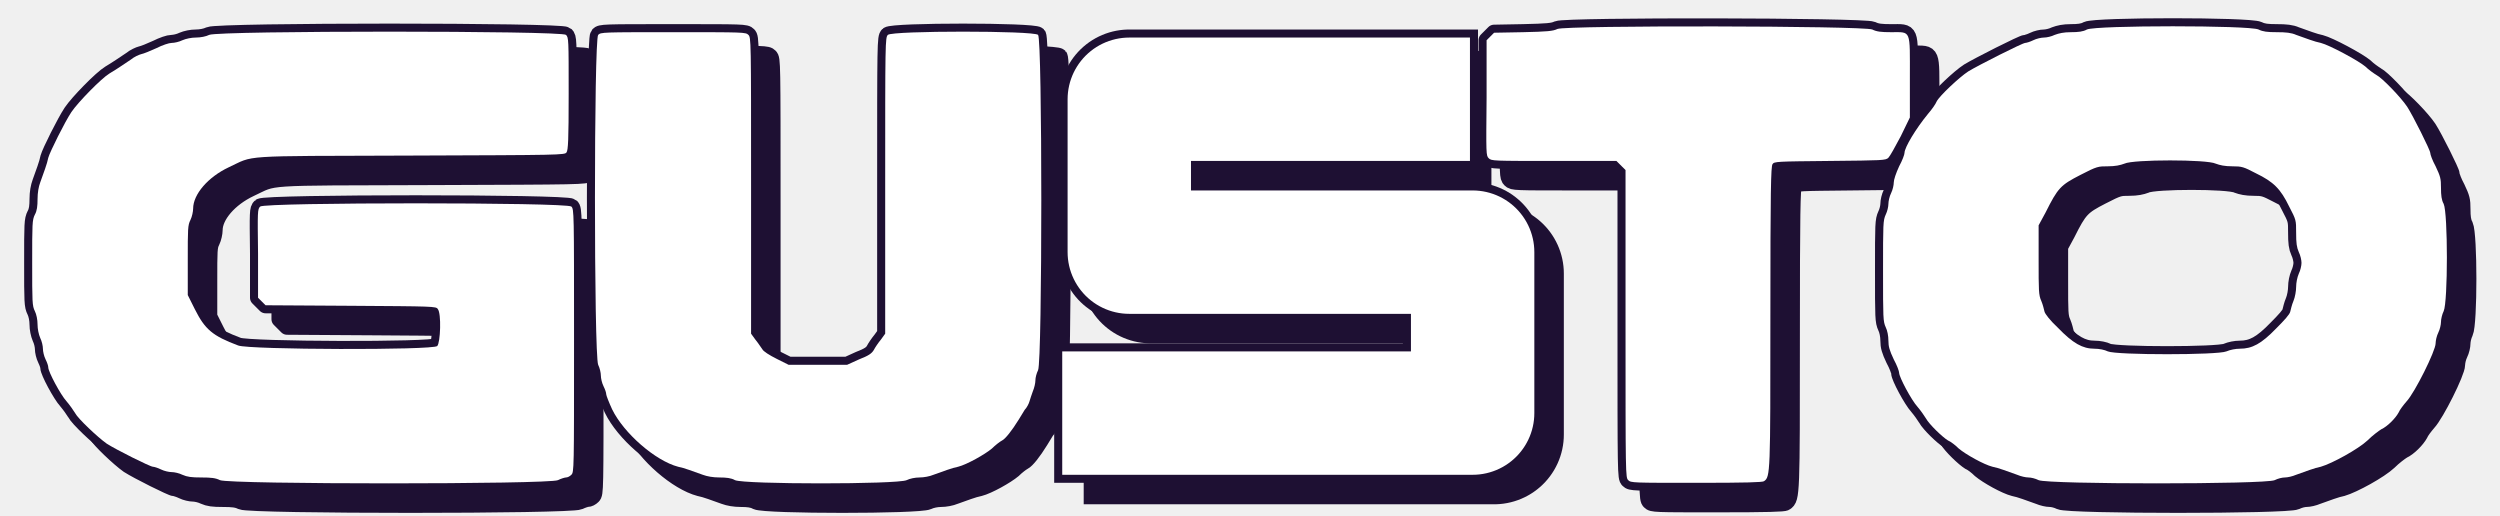
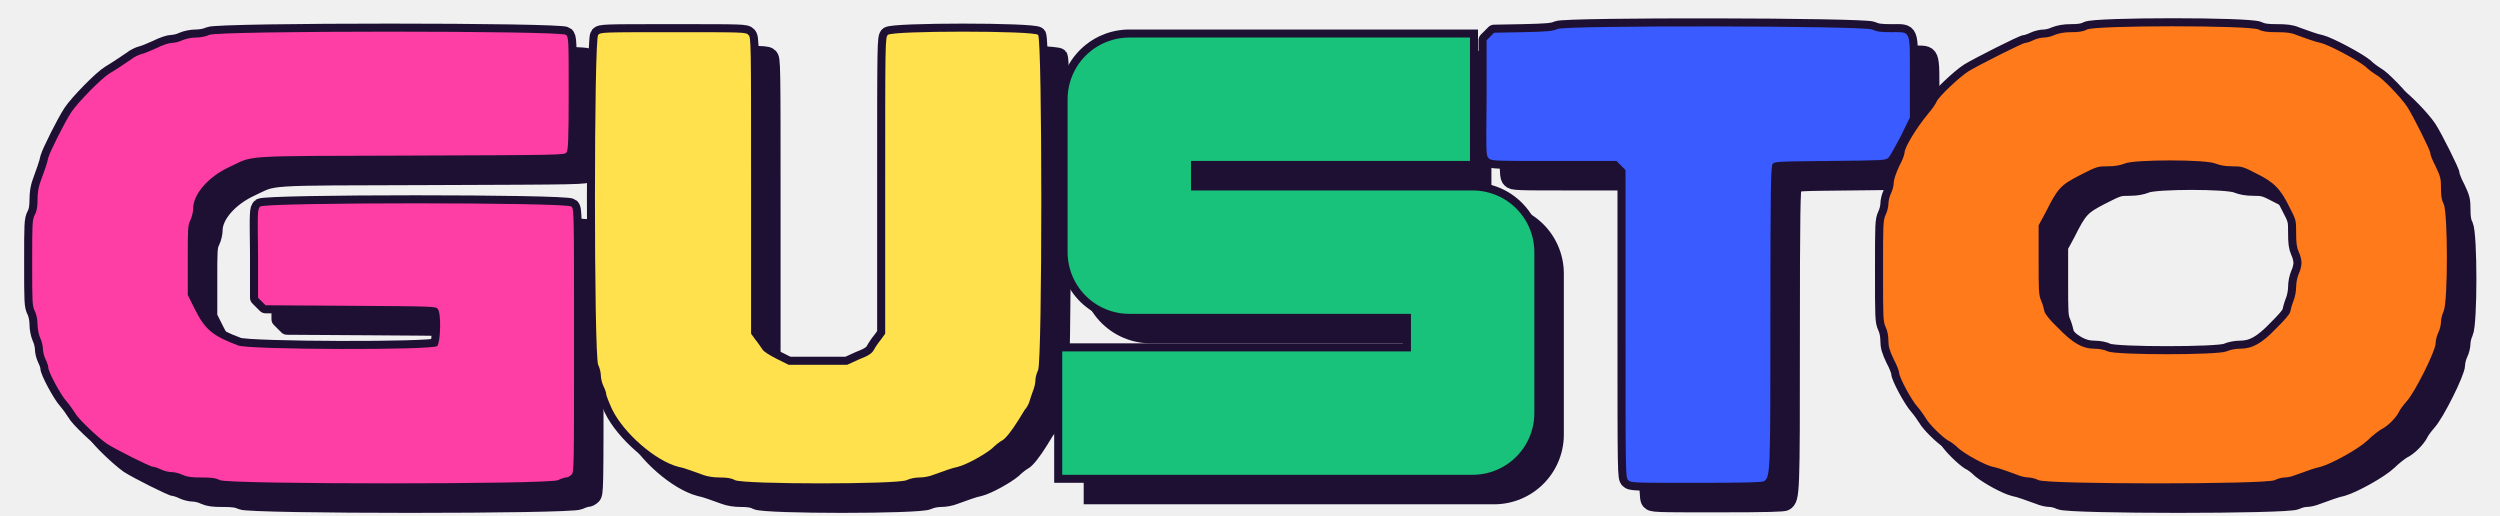
<svg xmlns="http://www.w3.org/2000/svg" viewBox="44 222 466 96" role="img" aria-label="Gusto">
  <g transform="translate(4 4)" fill="#1E1033">
    <path stroke="#1E1033" stroke-width="3" stroke-linejoin="round" d="M85.0 311.5C84.2 311.1 83.4 311.0 81.5 311.0C79.7 311.0 78.9 310.9 78.0 310.5C77.4 310.2 76.5 310.0 76.0 310.0C75.5 310.0 74.6 309.8 74.0 309.5C73.4 309.2 72.7 309.0 72.5 309.0C72.0 309.0 65.6 305.8 63.9 304.7C62.2 303.5 58.5 300.0 58.0 299.0C57.7 298.5 57.0 297.5 56.4 296.8C55.3 295.6 53.0 291.3 53.0 290.5C53.0 290.2 52.8 289.6 52.5 289.0C52.2 288.4 52.0 287.5 52.0 287.0C52.0 286.5 51.8 285.6 51.5 285.0C51.2 284.3 51.0 283.3 51.0 282.5C51.0 281.6 50.8 280.6 50.5 280.0C50.0 279.0 50.0 278.3 50.0 271.0C50.0 263.7 50.0 263.0 50.5 262.0C50.9 261.3 51.0 260.4 51.0 259.1C51.0 257.9 51.2 256.8 51.5 256.0C52.1 254.3 52.8 252.5 53.0 251.4C53.3 250.3 56.1 244.7 57.3 242.9C58.5 241.1 62.9 236.6 64.4 235.7C65.9 234.8 66.9 234.1 68.4 233.1C69.0 232.6 69.9 232.2 70.3 232.1C70.8 232.0 72.0 231.5 73.1 231.0C74.3 230.4 75.5 230.0 76.0 230.0C76.5 230.0 77.4 229.8 78.0 229.5C78.7 229.2 79.7 229.0 80.5 229.0C81.4 229.0 82.4 228.8 83.0 228.5C84.8 227.7 148.7 227.7 149.5 228.5C150.0 229.0 150.0 229.3 150.0 239.5C150.0 248.1 149.9 250.0 149.6 250.4C149.3 250.9 148.6 250.9 120.5 251.0C87.9 251.1 91.6 250.9 86.6 253.2C82.8 255.0 80.0 258.2 80.0 260.9C80.0 261.4 79.8 262.4 79.5 263.0C79.0 264.0 79.0 264.6 79.0 270.5L79.0 277.0L80.3 279.6C82.2 283.4 83.6 284.6 88.4 286.4C90.4 287.2 124.7 287.3 125.5 286.5C126.1 285.9 126.3 280.4 125.6 279.6C125.3 279.1 124.8 279.1 109.4 279.0L93.5 278.9L92.8 278.2L92.1 277.5L92.1 269.3C92.0 261.3 92.0 261.0 92.5 260.5C93.3 259.7 149.7 259.7 150.5 260.5C151.0 261.0 151.0 261.3 151.0 285.5C151.0 309.7 151.0 310.0 150.5 310.5C150.2 310.8 149.8 311.0 149.5 311.0C149.3 311.0 148.6 311.2 148.0 311.5C146.3 312.3 86.7 312.3 85.0 311.5ZM181.0 311.5C180.3 311.1 179.4 311.0 178.1 311.0C176.9 311.0 175.8 310.8 175.0 310.5C173.3 309.9 171.5 309.2 170.4 309.0C166.2 307.9 160.3 302.8 158.1 298.3C157.5 297.0 157.0 295.7 157.0 295.5C157.0 295.2 156.8 294.6 156.5 294.0C156.2 293.4 156.0 292.5 156.0 292.0C156.0 291.5 155.8 290.6 155.5 290.0C154.7 288.2 154.7 229.3 155.5 228.5C156.0 228.0 156.3 228.0 169.5 228.0C182.7 228.0 183.0 228.0 183.5 228.5C184.0 229.0 184.0 229.3 184.0 256.6L184.0 284.2L184.8 285.3C185.3 285.9 185.8 286.7 186.1 287.1C186.3 287.5 187.4 288.2 188.8 288.9L191.0 290.0L196.4 290.0L201.9 290.0L204.1 289.0C205.9 288.3 206.5 287.9 206.9 287.2C207.1 286.8 207.7 285.9 208.2 285.3L209.0 284.2L209.0 256.6C209.0 229.7 209.0 229.0 209.5 228.5C210.3 227.7 236.7 227.7 237.5 228.5C238.3 229.3 238.3 289.2 237.5 291.0C237.2 291.6 237.0 292.4 237.0 292.9C237.0 293.4 236.8 294.3 236.5 295.0C236.3 295.6 236.0 296.4 235.9 296.8C235.8 297.2 235.4 298.0 235.0 298.4C234.7 298.9 234.2 299.7 233.9 300.2C232.6 302.3 231.4 303.8 230.8 304.1C230.4 304.3 229.5 305.0 228.9 305.6C227.6 306.7 224.2 308.6 222.6 309.0C221.5 309.2 219.7 309.9 218.0 310.5C217.3 310.8 216.2 311.0 215.4 311.0C214.6 311.0 213.6 311.2 213.0 311.5C211.3 312.3 182.7 312.3 181.0 311.5ZM347.5 311.5C347.0 311.0 347.0 310.7 347.0 282.3L347.0 253.7L346.1 252.8L345.3 252.0L333.6 252.0C322.3 252.0 322.0 252.0 321.5 251.5C321.0 251.0 321.0 250.8 321.1 240.2L321.1 229.5L321.8 228.8L322.5 228.1L327.9 228.0C332.4 227.9 333.5 227.8 334.3 227.4C335.9 226.7 391.4 226.8 393.0 227.5C393.8 227.9 394.6 228.0 396.5 228.0C400.3 228.0 400.0 227.4 400.0 236.5L400.0 243.9L398.3 247.4C397.3 249.3 396.3 251.1 396.0 251.4C395.5 251.9 395.0 251.9 385.1 252.0C375.2 252.1 374.7 252.1 374.4 252.6C374.1 253.0 374.0 257.3 374.0 280.9C374.0 310.3 374.0 310.9 372.8 311.7C372.5 311.9 369.6 312.0 360.2 312.0C348.3 312.0 348.0 312.0 347.5 311.5ZM424.0 311.5C423.4 311.2 422.6 311.0 422.1 311.0C421.6 311.0 420.7 310.8 420.0 310.5C418.3 309.9 416.5 309.2 415.4 309.0C413.8 308.6 410.4 306.7 409.1 305.6C408.5 305.0 407.6 304.3 407.1 304.1C406.1 303.5 403.6 301.1 403.0 300.0C402.7 299.5 402.0 298.5 401.4 297.8C400.3 296.6 398.0 292.3 398.0 291.5C398.0 291.2 397.6 290.1 397.0 289.0C396.2 287.3 396.0 286.6 396.0 285.5C396.0 284.6 395.8 283.6 395.5 283.0C395.0 281.9 395.0 281.3 395.0 272.5C395.0 263.7 395.0 263.1 395.5 262.0C395.8 261.4 396.0 260.5 396.0 260.0C396.0 259.5 396.2 258.6 396.5 258.0C396.8 257.4 397.0 256.5 397.0 256.0C397.0 255.5 397.4 254.3 398.0 253.0C398.6 251.9 399.0 250.8 399.0 250.5C399.0 249.5 401.1 246.0 403.4 243.2C404.1 242.4 404.8 241.4 405.0 240.9C405.5 239.9 409.2 236.4 410.9 235.3C412.7 234.2 421.0 230.0 421.5 230.0C421.7 230.0 422.4 229.8 423.0 229.5C423.6 229.2 424.5 229.0 425.0 229.0C425.5 229.0 426.4 228.8 427.0 228.5C427.8 228.2 428.7 228.0 430.0 228.0C431.4 228.0 432.3 227.9 433.0 227.5C434.7 226.7 463.3 226.7 465.0 227.5C465.8 227.9 466.6 228.0 468.4 228.0C470.1 228.0 471.1 228.1 472.0 228.5C473.7 229.1 475.5 229.8 476.6 230.0C478.2 230.4 483.6 233.3 484.9 234.4C485.5 235.0 486.5 235.7 487.0 236.0C488.0 236.5 491.5 240.1 492.7 241.9C493.8 243.6 497.0 250.0 497.0 250.5C497.0 250.8 497.4 251.9 498.0 253.0C498.9 254.9 499.0 255.3 499.0 257.0C499.0 258.4 499.1 259.3 499.5 260.0C500.3 261.7 500.3 278.3 499.5 280.0C499.2 280.6 499.0 281.5 499.0 282.0C499.0 282.5 498.8 283.4 498.5 284.0C498.2 284.6 498.0 285.5 498.0 286.0C498.0 287.4 494.1 295.2 492.6 296.8C492.0 297.5 491.3 298.4 491.1 298.9C490.5 300.0 489.0 301.5 487.9 302.0C487.4 302.3 486.2 303.2 485.3 304.1C483.6 305.7 478.7 308.4 476.6 309.0C475.5 309.2 473.7 309.9 472.0 310.5C471.3 310.8 470.4 311.0 469.9 311.0C469.4 311.0 468.6 311.2 468.0 311.5C466.3 312.3 425.7 312.3 424.0 311.5ZM459.0 287.5C459.7 287.2 460.7 287.0 461.5 287.0C463.8 287.0 465.5 286.1 468.3 283.2C469.8 281.7 470.8 280.6 470.9 280.1C471.0 279.7 471.2 278.8 471.5 278.1C471.8 277.4 472.0 276.2 472.0 275.5C472.0 274.7 472.2 273.7 472.5 273.0C472.8 272.4 473.0 271.5 473.0 271.0C473.0 270.5 472.8 269.6 472.5 269.0C472.1 268.1 472.0 267.3 472.0 265.4C472.0 263.0 472.0 263.0 470.7 260.5C469.1 257.2 467.8 255.9 464.5 254.3C462.2 253.1 461.9 253.0 460.1 253.0C458.7 253.0 457.8 252.8 457.0 252.5C455.4 251.7 441.6 251.7 440.0 252.5C439.2 252.8 438.3 253.0 436.9 253.0C435.1 253.0 434.9 253.0 431.8 254.6C428.1 256.5 427.6 257.0 425.3 261.6L424.0 264.0L424.0 270.4C424.0 276.2 424.0 277.0 424.5 278.1C424.8 278.8 425.0 279.7 425.1 280.1C425.2 280.5 426.1 281.7 427.6 283.1C430.4 286.0 432.2 287.0 434.4 287.0C435.3 287.0 436.3 287.2 436.9 287.5C438.5 288.2 457.4 288.2 459.0 287.5Z" fill-rule="evenodd" />
    <path d="M318 240.5H254.5V269H318.5V299H242" fill="none" stroke="#1E1033" stroke-width="26" stroke-linejoin="round" />
  </g>
  <path d="M319.5 240.5H254.5V269H318.5V299H240.5" fill="none" stroke="#1E1033" stroke-width="26" stroke-linejoin="round" />
-   <path d="M318 240.5H254.5V269H318.5V299H242" fill="none" stroke="#FFFFFF" stroke-width="23" stroke-linejoin="round" />
-   <path d="M85.0 311.5C84.2 311.1 83.4 311.0 81.5 311.0C79.7 311.0 78.9 310.9 78.0 310.5C77.4 310.2 76.5 310.0 76.0 310.0C75.5 310.0 74.6 309.8 74.0 309.5C73.4 309.2 72.7 309.0 72.5 309.0C72.0 309.0 65.6 305.8 63.9 304.7C62.2 303.5 58.5 300.0 58.0 299.0C57.7 298.5 57.0 297.5 56.4 296.8C55.3 295.6 53.0 291.3 53.0 290.5C53.0 290.2 52.8 289.6 52.5 289.0C52.2 288.4 52.0 287.5 52.0 287.0C52.0 286.5 51.8 285.6 51.5 285.0C51.2 284.3 51.0 283.3 51.0 282.5C51.0 281.6 50.8 280.6 50.5 280.0C50.0 279.0 50.0 278.3 50.0 271.0C50.0 263.7 50.0 263.0 50.5 262.0C50.9 261.3 51.0 260.4 51.0 259.1C51.0 257.9 51.2 256.8 51.5 256.0C52.1 254.3 52.8 252.5 53.0 251.4C53.3 250.3 56.1 244.7 57.3 242.9C58.5 241.1 62.9 236.6 64.4 235.7C65.9 234.8 66.9 234.1 68.4 233.1C69.0 232.6 69.9 232.2 70.3 232.1C70.8 232.0 72.0 231.5 73.1 231.0C74.3 230.4 75.5 230.0 76.0 230.0C76.5 230.0 77.4 229.8 78.0 229.5C78.7 229.2 79.7 229.0 80.5 229.0C81.4 229.0 82.4 228.8 83.0 228.5C84.8 227.7 148.7 227.7 149.5 228.5C150.0 229.0 150.0 229.3 150.0 239.5C150.0 248.1 149.9 250.0 149.6 250.4C149.3 250.9 148.6 250.9 120.5 251.0C87.9 251.1 91.6 250.9 86.6 253.2C82.8 255.0 80.0 258.2 80.0 260.9C80.0 261.4 79.8 262.4 79.5 263.0C79.0 264.0 79.0 264.6 79.0 270.5L79.0 277.0L80.3 279.6C82.2 283.4 83.6 284.6 88.4 286.4C90.4 287.2 124.7 287.3 125.5 286.5C126.1 285.9 126.3 280.4 125.6 279.6C125.3 279.1 124.8 279.1 109.4 279.0L93.5 278.9L92.8 278.2L92.1 277.5L92.1 269.3C92.0 261.3 92.0 261.0 92.5 260.5C93.3 259.7 149.7 259.7 150.5 260.5C151.0 261.0 151.0 261.3 151.0 285.5C151.0 309.7 151.0 310.0 150.5 310.5C150.2 310.8 149.8 311.0 149.5 311.0C149.3 311.0 148.6 311.2 148.0 311.5C146.3 312.3 86.7 312.3 85.0 311.5Z" fill="#FFFFFF" fill-rule="evenodd" stroke="#1E1033" stroke-width="3" stroke-linejoin="round" paint-order="stroke" />
-   <path d="M181.0 311.5C180.3 311.1 179.4 311.0 178.1 311.0C176.9 311.0 175.8 310.8 175.0 310.5C173.3 309.9 171.5 309.2 170.4 309.0C166.2 307.9 160.3 302.8 158.1 298.3C157.5 297.0 157.0 295.7 157.0 295.5C157.0 295.2 156.8 294.6 156.5 294.0C156.2 293.4 156.0 292.5 156.0 292.0C156.0 291.5 155.8 290.6 155.5 290.0C154.7 288.2 154.7 229.3 155.5 228.5C156.0 228.0 156.3 228.0 169.5 228.0C182.7 228.0 183.0 228.0 183.5 228.5C184.0 229.0 184.0 229.3 184.0 256.6L184.0 284.2L184.8 285.3C185.3 285.9 185.8 286.7 186.1 287.1C186.3 287.5 187.4 288.2 188.8 288.9L191.0 290.0L196.4 290.0L201.9 290.0L204.1 289.0C205.9 288.3 206.5 287.9 206.9 287.2C207.1 286.8 207.7 285.9 208.2 285.3L209.0 284.2L209.0 256.6C209.0 229.7 209.0 229.0 209.5 228.5C210.3 227.7 236.7 227.7 237.5 228.5C238.3 229.3 238.3 289.2 237.5 291.0C237.2 291.6 237.0 292.4 237.0 292.9C237.0 293.4 236.8 294.3 236.5 295.0C236.3 295.6 236.0 296.4 235.9 296.8C235.8 297.2 235.4 298.0 235.0 298.4C234.7 298.9 234.2 299.7 233.9 300.2C232.6 302.3 231.4 303.8 230.8 304.1C230.4 304.3 229.5 305.0 228.9 305.6C227.6 306.7 224.2 308.6 222.6 309.0C221.5 309.2 219.7 309.9 218.0 310.5C217.3 310.8 216.2 311.0 215.4 311.0C214.6 311.0 213.6 311.2 213.0 311.5C211.3 312.3 182.7 312.3 181.0 311.5Z" fill="#FFFFFF" fill-rule="evenodd" stroke="#1E1033" stroke-width="3" stroke-linejoin="round" paint-order="stroke" />
-   <path d="M347.5 311.5C347.0 311.0 347.0 310.7 347.0 282.3L347.0 253.7L346.1 252.8L345.3 252.0L333.6 252.0C322.3 252.0 322.0 252.0 321.5 251.5C321.0 251.0 321.0 250.8 321.1 240.2L321.1 229.5L321.8 228.8L322.5 228.1L327.9 228.0C332.4 227.9 333.5 227.8 334.3 227.4C335.9 226.7 391.4 226.8 393.0 227.5C393.8 227.9 394.6 228.0 396.5 228.0C400.3 228.0 400.0 227.4 400.0 236.5L400.0 243.9L398.3 247.4C397.3 249.3 396.3 251.1 396.0 251.4C395.5 251.9 395.0 251.9 385.1 252.0C375.2 252.1 374.7 252.1 374.4 252.6C374.1 253.0 374.0 257.3 374.0 280.9C374.0 310.3 374.0 310.9 372.8 311.7C372.5 311.9 369.6 312.0 360.2 312.0C348.3 312.0 348.0 312.0 347.5 311.5Z" fill="#FFFFFF" fill-rule="evenodd" stroke="#1E1033" stroke-width="3" stroke-linejoin="round" paint-order="stroke" />
-   <path d="M424.0 311.5C423.4 311.2 422.6 311.0 422.1 311.0C421.6 311.0 420.7 310.8 420.0 310.5C418.3 309.9 416.5 309.2 415.4 309.0C413.8 308.6 410.4 306.7 409.1 305.6C408.5 305.0 407.6 304.3 407.1 304.1C406.1 303.5 403.6 301.1 403.0 300.0C402.7 299.5 402.0 298.5 401.4 297.8C400.3 296.6 398.0 292.3 398.0 291.5C398.0 291.2 397.6 290.1 397.0 289.0C396.2 287.3 396.0 286.6 396.0 285.5C396.0 284.6 395.8 283.6 395.5 283.0C395.0 281.9 395.0 281.3 395.0 272.5C395.0 263.7 395.0 263.1 395.5 262.0C395.8 261.4 396.0 260.5 396.0 260.0C396.0 259.5 396.2 258.6 396.5 258.0C396.8 257.4 397.0 256.5 397.0 256.0C397.0 255.5 397.4 254.3 398.0 253.0C398.6 251.9 399.0 250.8 399.0 250.5C399.0 249.5 401.1 246.0 403.4 243.2C404.1 242.4 404.8 241.4 405.0 240.9C405.5 239.9 409.2 236.4 410.9 235.3C412.7 234.2 421.0 230.0 421.5 230.0C421.7 230.0 422.4 229.8 423.0 229.5C423.6 229.2 424.5 229.0 425.0 229.0C425.5 229.0 426.4 228.8 427.0 228.5C427.8 228.2 428.7 228.0 430.0 228.0C431.4 228.0 432.3 227.9 433.0 227.5C434.7 226.7 463.3 226.7 465.0 227.5C465.8 227.9 466.6 228.0 468.4 228.0C470.1 228.0 471.1 228.1 472.0 228.5C473.7 229.1 475.5 229.8 476.6 230.0C478.2 230.4 483.6 233.3 484.9 234.4C485.5 235.0 486.5 235.7 487.0 236.0C488.0 236.5 491.5 240.1 492.7 241.9C493.8 243.6 497.0 250.0 497.0 250.5C497.0 250.8 497.4 251.9 498.0 253.0C498.9 254.9 499.0 255.3 499.0 257.0C499.0 258.4 499.1 259.3 499.5 260.0C500.3 261.7 500.3 278.3 499.5 280.0C499.2 280.6 499.0 281.5 499.0 282.0C499.0 282.5 498.8 283.4 498.5 284.0C498.2 284.6 498.0 285.5 498.0 286.0C498.0 287.4 494.1 295.2 492.6 296.8C492.0 297.5 491.3 298.4 491.1 298.9C490.5 300.0 489.0 301.5 487.9 302.0C487.4 302.3 486.2 303.2 485.3 304.1C483.6 305.7 478.7 308.4 476.6 309.0C475.5 309.2 473.7 309.9 472.0 310.5C471.3 310.8 470.4 311.0 469.9 311.0C469.4 311.0 468.6 311.2 468.0 311.5C466.3 312.3 425.7 312.3 424.0 311.5ZM459.0 287.5C459.7 287.2 460.7 287.0 461.5 287.0C463.8 287.0 465.5 286.1 468.3 283.2C469.8 281.7 470.8 280.6 470.9 280.1C471.0 279.7 471.2 278.8 471.5 278.1C471.8 277.4 472.0 276.2 472.0 275.5C472.0 274.7 472.2 273.7 472.5 273.0C472.8 272.4 473.0 271.5 473.0 271.0C473.0 270.5 472.8 269.6 472.5 269.0C472.1 268.1 472.0 267.3 472.0 265.4C472.0 263.0 472.0 263.0 470.7 260.5C469.1 257.2 467.8 255.9 464.5 254.3C462.2 253.1 461.9 253.0 460.1 253.0C458.7 253.0 457.8 252.8 457.0 252.5C455.4 251.7 441.6 251.7 440.0 252.5C439.2 252.8 438.3 253.0 436.9 253.0C435.1 253.0 434.9 253.0 431.8 254.6C428.1 256.5 427.6 257.0 425.3 261.6L424.0 264.0L424.0 270.4C424.0 276.2 424.0 277.0 424.5 278.1C424.8 278.8 425.0 279.7 425.1 280.1C425.2 280.5 426.1 281.7 427.6 283.1C430.4 286.0 432.2 287.0 434.4 287.0C435.3 287.0 436.3 287.2 436.9 287.5C438.5 288.2 457.4 288.2 459.0 287.5Z" fill="#FFFFFF" fill-rule="evenodd" stroke="#1E1033" stroke-width="3" stroke-linejoin="round" paint-order="stroke" />
+   <path d="M318 240.5H254.5V269H318.5V299H242" fill="none" stroke="#19C27A" stroke-width="23" stroke-linejoin="round" />
+   <path d="M85.0 311.5C84.2 311.1 83.4 311.0 81.5 311.0C79.7 311.0 78.9 310.9 78.0 310.5C77.4 310.2 76.5 310.0 76.0 310.0C75.5 310.0 74.6 309.8 74.0 309.5C73.4 309.2 72.7 309.0 72.5 309.0C72.0 309.0 65.6 305.8 63.9 304.7C62.2 303.5 58.5 300.0 58.0 299.0C57.7 298.5 57.0 297.5 56.4 296.8C55.3 295.6 53.0 291.3 53.0 290.5C53.0 290.2 52.8 289.6 52.5 289.0C52.2 288.4 52.0 287.5 52.0 287.0C52.0 286.5 51.8 285.6 51.5 285.0C51.2 284.3 51.0 283.3 51.0 282.5C51.0 281.6 50.8 280.6 50.5 280.0C50.0 279.0 50.0 278.3 50.0 271.0C50.0 263.7 50.0 263.0 50.5 262.0C50.9 261.3 51.0 260.4 51.0 259.1C51.0 257.9 51.2 256.8 51.5 256.0C52.1 254.3 52.8 252.5 53.0 251.4C53.3 250.3 56.1 244.7 57.3 242.9C58.5 241.1 62.9 236.6 64.4 235.7C65.9 234.8 66.9 234.1 68.4 233.1C69.0 232.6 69.9 232.2 70.3 232.1C70.8 232.0 72.0 231.5 73.1 231.0C74.3 230.4 75.5 230.0 76.0 230.0C76.5 230.0 77.4 229.8 78.0 229.5C78.7 229.2 79.7 229.0 80.5 229.0C81.4 229.0 82.4 228.8 83.0 228.5C84.8 227.7 148.7 227.7 149.5 228.5C150.0 229.0 150.0 229.3 150.0 239.5C150.0 248.1 149.9 250.0 149.6 250.4C149.3 250.9 148.6 250.9 120.5 251.0C87.9 251.1 91.6 250.9 86.6 253.2C82.8 255.0 80.0 258.2 80.0 260.9C80.0 261.4 79.8 262.4 79.5 263.0C79.0 264.0 79.0 264.6 79.0 270.5L79.0 277.0L80.3 279.6C82.2 283.4 83.6 284.6 88.4 286.4C90.4 287.2 124.7 287.3 125.5 286.5C126.1 285.9 126.3 280.4 125.6 279.6C125.3 279.1 124.8 279.1 109.4 279.0L93.5 278.9L92.8 278.2L92.1 277.5L92.1 269.3C92.0 261.3 92.0 261.0 92.5 260.5C93.3 259.7 149.7 259.7 150.5 260.5C151.0 261.0 151.0 261.3 151.0 285.5C151.0 309.7 151.0 310.0 150.5 310.5C150.2 310.8 149.8 311.0 149.5 311.0C149.3 311.0 148.6 311.2 148.0 311.5C146.3 312.3 86.7 312.3 85.0 311.5Z" fill="#FF3EA5" fill-rule="evenodd" stroke="#1E1033" stroke-width="3" stroke-linejoin="round" paint-order="stroke" />
+   <path d="M181.0 311.5C180.3 311.1 179.4 311.0 178.1 311.0C176.9 311.0 175.8 310.8 175.0 310.5C173.3 309.9 171.5 309.2 170.4 309.0C166.2 307.9 160.3 302.8 158.1 298.3C157.5 297.0 157.0 295.7 157.0 295.5C157.0 295.2 156.8 294.6 156.5 294.0C156.2 293.4 156.0 292.5 156.0 292.0C156.0 291.5 155.8 290.6 155.5 290.0C154.7 288.2 154.7 229.3 155.5 228.5C156.0 228.0 156.3 228.0 169.5 228.0C182.7 228.0 183.0 228.0 183.5 228.5C184.0 229.0 184.0 229.3 184.0 256.6L184.0 284.2L184.8 285.3C185.3 285.9 185.8 286.7 186.1 287.1C186.3 287.5 187.4 288.2 188.8 288.9L191.0 290.0L196.4 290.0L201.9 290.0L204.1 289.0C205.9 288.3 206.5 287.9 206.9 287.2C207.1 286.8 207.7 285.9 208.2 285.3L209.0 284.2L209.0 256.6C209.0 229.7 209.0 229.0 209.5 228.5C210.3 227.7 236.7 227.7 237.5 228.5C238.3 229.3 238.3 289.2 237.5 291.0C237.2 291.6 237.0 292.4 237.0 292.9C237.0 293.4 236.8 294.3 236.5 295.0C236.3 295.6 236.0 296.4 235.9 296.8C235.8 297.2 235.4 298.0 235.0 298.4C234.7 298.9 234.2 299.7 233.9 300.2C232.6 302.3 231.4 303.8 230.8 304.1C230.4 304.3 229.5 305.0 228.9 305.6C227.6 306.7 224.2 308.6 222.6 309.0C221.5 309.2 219.7 309.9 218.0 310.5C217.3 310.8 216.2 311.0 215.4 311.0C214.6 311.0 213.6 311.2 213.0 311.5C211.3 312.3 182.7 312.3 181.0 311.5Z" fill="#FFE14D" fill-rule="evenodd" stroke="#1E1033" stroke-width="3" stroke-linejoin="round" paint-order="stroke" />
+   <path d="M347.5 311.5C347.0 311.0 347.0 310.7 347.0 282.3L347.0 253.7L346.1 252.8L345.3 252.0L333.6 252.0C322.3 252.0 322.0 252.0 321.5 251.5C321.0 251.0 321.0 250.8 321.1 240.2L321.1 229.5L321.8 228.8L322.5 228.1L327.9 228.0C332.4 227.9 333.5 227.8 334.3 227.4C335.9 226.7 391.4 226.8 393.0 227.5C393.8 227.9 394.6 228.0 396.5 228.0C400.3 228.0 400.0 227.4 400.0 236.5L400.0 243.9L398.3 247.4C397.3 249.3 396.3 251.1 396.0 251.4C395.5 251.9 395.0 251.9 385.1 252.0C375.2 252.1 374.7 252.1 374.4 252.6C374.1 253.0 374.0 257.3 374.0 280.9C374.0 310.3 374.0 310.9 372.8 311.7C372.5 311.9 369.6 312.0 360.2 312.0C348.3 312.0 348.0 312.0 347.5 311.5Z" fill="#3A5BFF" fill-rule="evenodd" stroke="#1E1033" stroke-width="3" stroke-linejoin="round" paint-order="stroke" />
+   <path d="M424.0 311.5C423.4 311.2 422.6 311.0 422.1 311.0C421.6 311.0 420.7 310.8 420.0 310.5C418.3 309.9 416.5 309.2 415.4 309.0C413.8 308.6 410.4 306.7 409.1 305.6C408.5 305.0 407.6 304.3 407.1 304.1C406.1 303.5 403.6 301.1 403.0 300.0C402.7 299.5 402.0 298.5 401.4 297.8C400.3 296.6 398.0 292.3 398.0 291.5C398.0 291.2 397.6 290.1 397.0 289.0C396.2 287.3 396.0 286.6 396.0 285.5C396.0 284.6 395.8 283.6 395.5 283.0C395.0 281.9 395.0 281.3 395.0 272.5C395.0 263.7 395.0 263.1 395.5 262.0C395.8 261.4 396.0 260.5 396.0 260.0C396.0 259.5 396.2 258.6 396.5 258.0C396.8 257.4 397.0 256.5 397.0 256.0C397.0 255.5 397.4 254.3 398.0 253.0C398.6 251.9 399.0 250.8 399.0 250.5C399.0 249.5 401.1 246.0 403.4 243.2C404.1 242.4 404.8 241.4 405.0 240.9C405.5 239.9 409.2 236.4 410.9 235.3C412.7 234.2 421.0 230.0 421.5 230.0C421.7 230.0 422.4 229.8 423.0 229.5C423.6 229.2 424.5 229.0 425.0 229.0C425.5 229.0 426.4 228.8 427.0 228.5C427.8 228.2 428.7 228.0 430.0 228.0C431.4 228.0 432.3 227.9 433.0 227.5C434.7 226.7 463.3 226.7 465.0 227.5C465.8 227.9 466.6 228.0 468.4 228.0C470.1 228.0 471.1 228.1 472.0 228.5C473.7 229.1 475.5 229.8 476.6 230.0C478.2 230.4 483.6 233.3 484.9 234.4C485.5 235.0 486.5 235.7 487.0 236.0C488.0 236.5 491.5 240.1 492.7 241.9C493.8 243.6 497.0 250.0 497.0 250.5C497.0 250.8 497.4 251.9 498.0 253.0C498.9 254.9 499.0 255.3 499.0 257.0C499.0 258.4 499.1 259.3 499.5 260.0C500.3 261.7 500.3 278.3 499.5 280.0C499.2 280.6 499.0 281.5 499.0 282.0C499.0 282.5 498.8 283.4 498.5 284.0C498.2 284.6 498.0 285.5 498.0 286.0C498.0 287.4 494.1 295.2 492.6 296.8C492.0 297.5 491.3 298.4 491.1 298.9C490.5 300.0 489.0 301.5 487.9 302.0C487.4 302.3 486.2 303.2 485.3 304.1C483.6 305.7 478.7 308.4 476.6 309.0C475.5 309.2 473.7 309.9 472.0 310.5C471.3 310.8 470.4 311.0 469.9 311.0C469.4 311.0 468.6 311.2 468.0 311.5C466.3 312.3 425.7 312.3 424.0 311.5ZM459.0 287.5C459.7 287.2 460.7 287.0 461.5 287.0C463.8 287.0 465.5 286.1 468.3 283.2C469.8 281.7 470.8 280.6 470.9 280.1C471.0 279.7 471.2 278.8 471.5 278.1C471.8 277.4 472.0 276.2 472.0 275.5C472.0 274.7 472.2 273.7 472.5 273.0C472.8 272.4 473.0 271.5 473.0 271.0C473.0 270.5 472.8 269.6 472.5 269.0C472.1 268.1 472.0 267.3 472.0 265.4C472.0 263.0 472.0 263.0 470.7 260.5C469.1 257.2 467.8 255.9 464.5 254.3C462.2 253.1 461.9 253.0 460.1 253.0C458.7 253.0 457.8 252.8 457.0 252.5C455.4 251.7 441.6 251.7 440.0 252.5C439.2 252.8 438.3 253.0 436.9 253.0C435.1 253.0 434.9 253.0 431.8 254.6C428.1 256.5 427.6 257.0 425.3 261.6L424.0 264.0L424.0 270.4C424.0 276.2 424.0 277.0 424.5 278.1C424.8 278.8 425.0 279.7 425.1 280.1C425.2 280.5 426.1 281.7 427.6 283.1C430.4 286.0 432.2 287.0 434.4 287.0C435.3 287.0 436.3 287.2 436.9 287.5C438.5 288.2 457.4 288.2 459.0 287.5Z" fill="#FF7A1A" fill-rule="evenodd" stroke="#1E1033" stroke-width="3" stroke-linejoin="round" paint-order="stroke" />
</svg>
